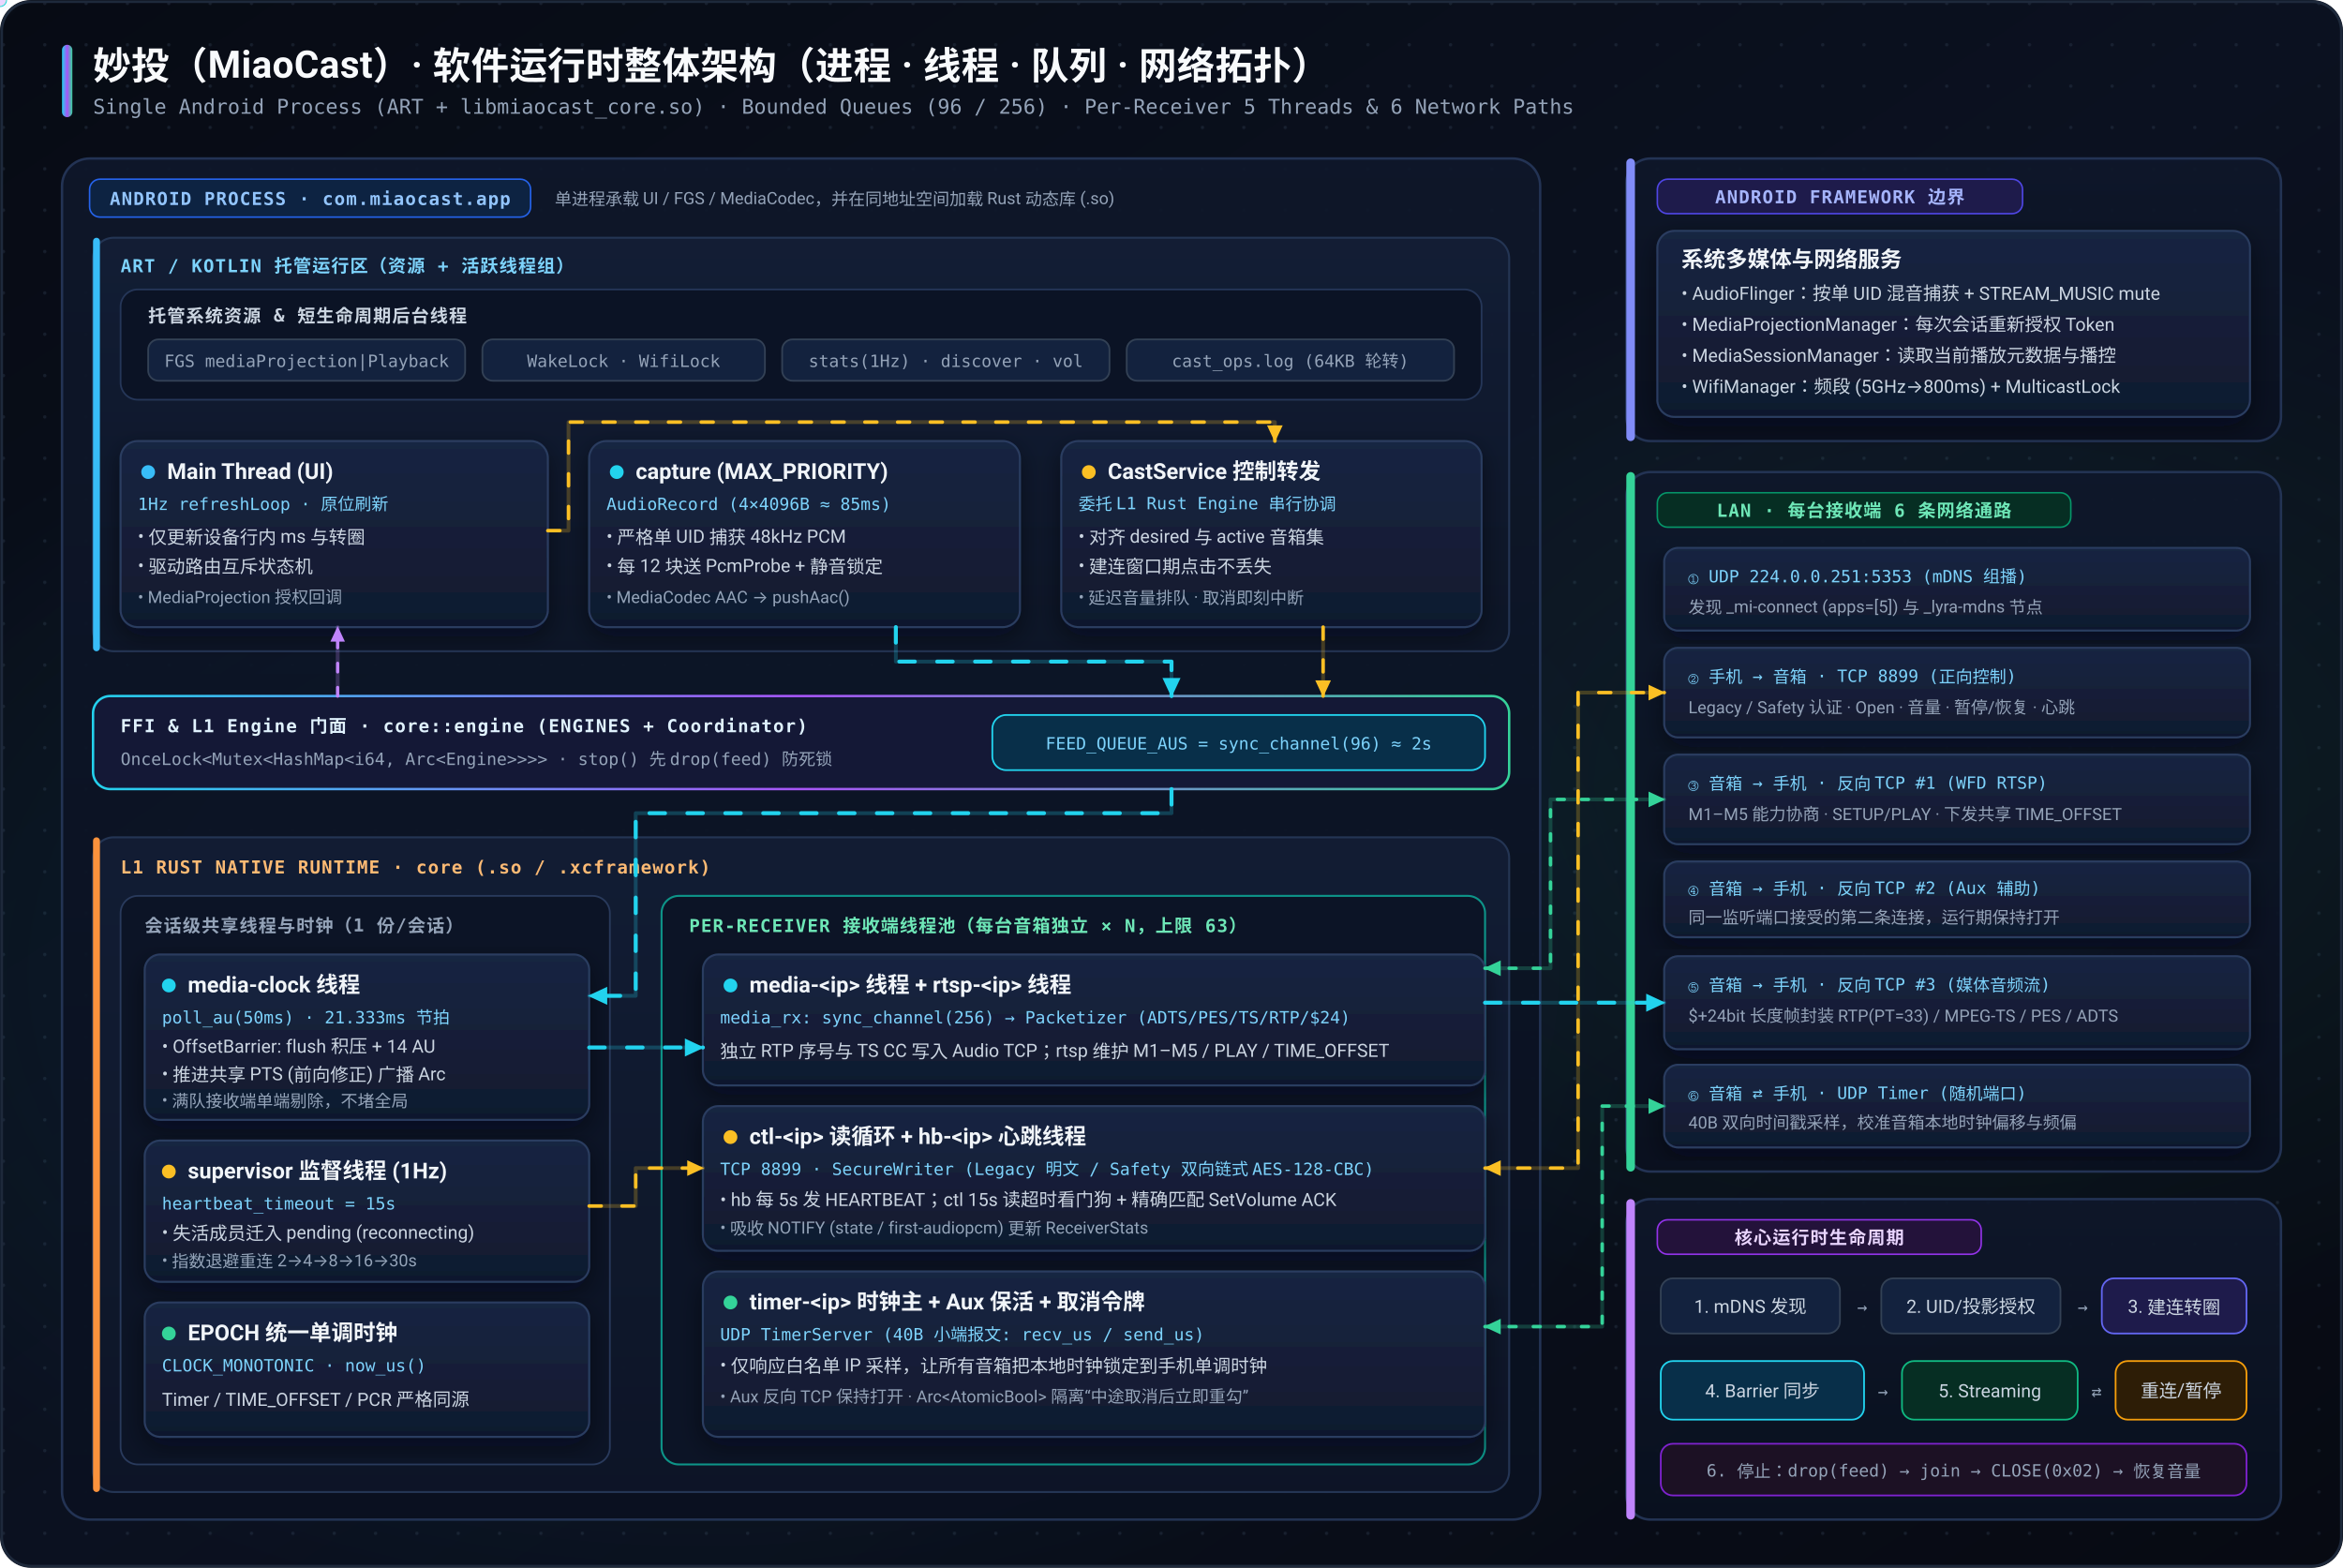
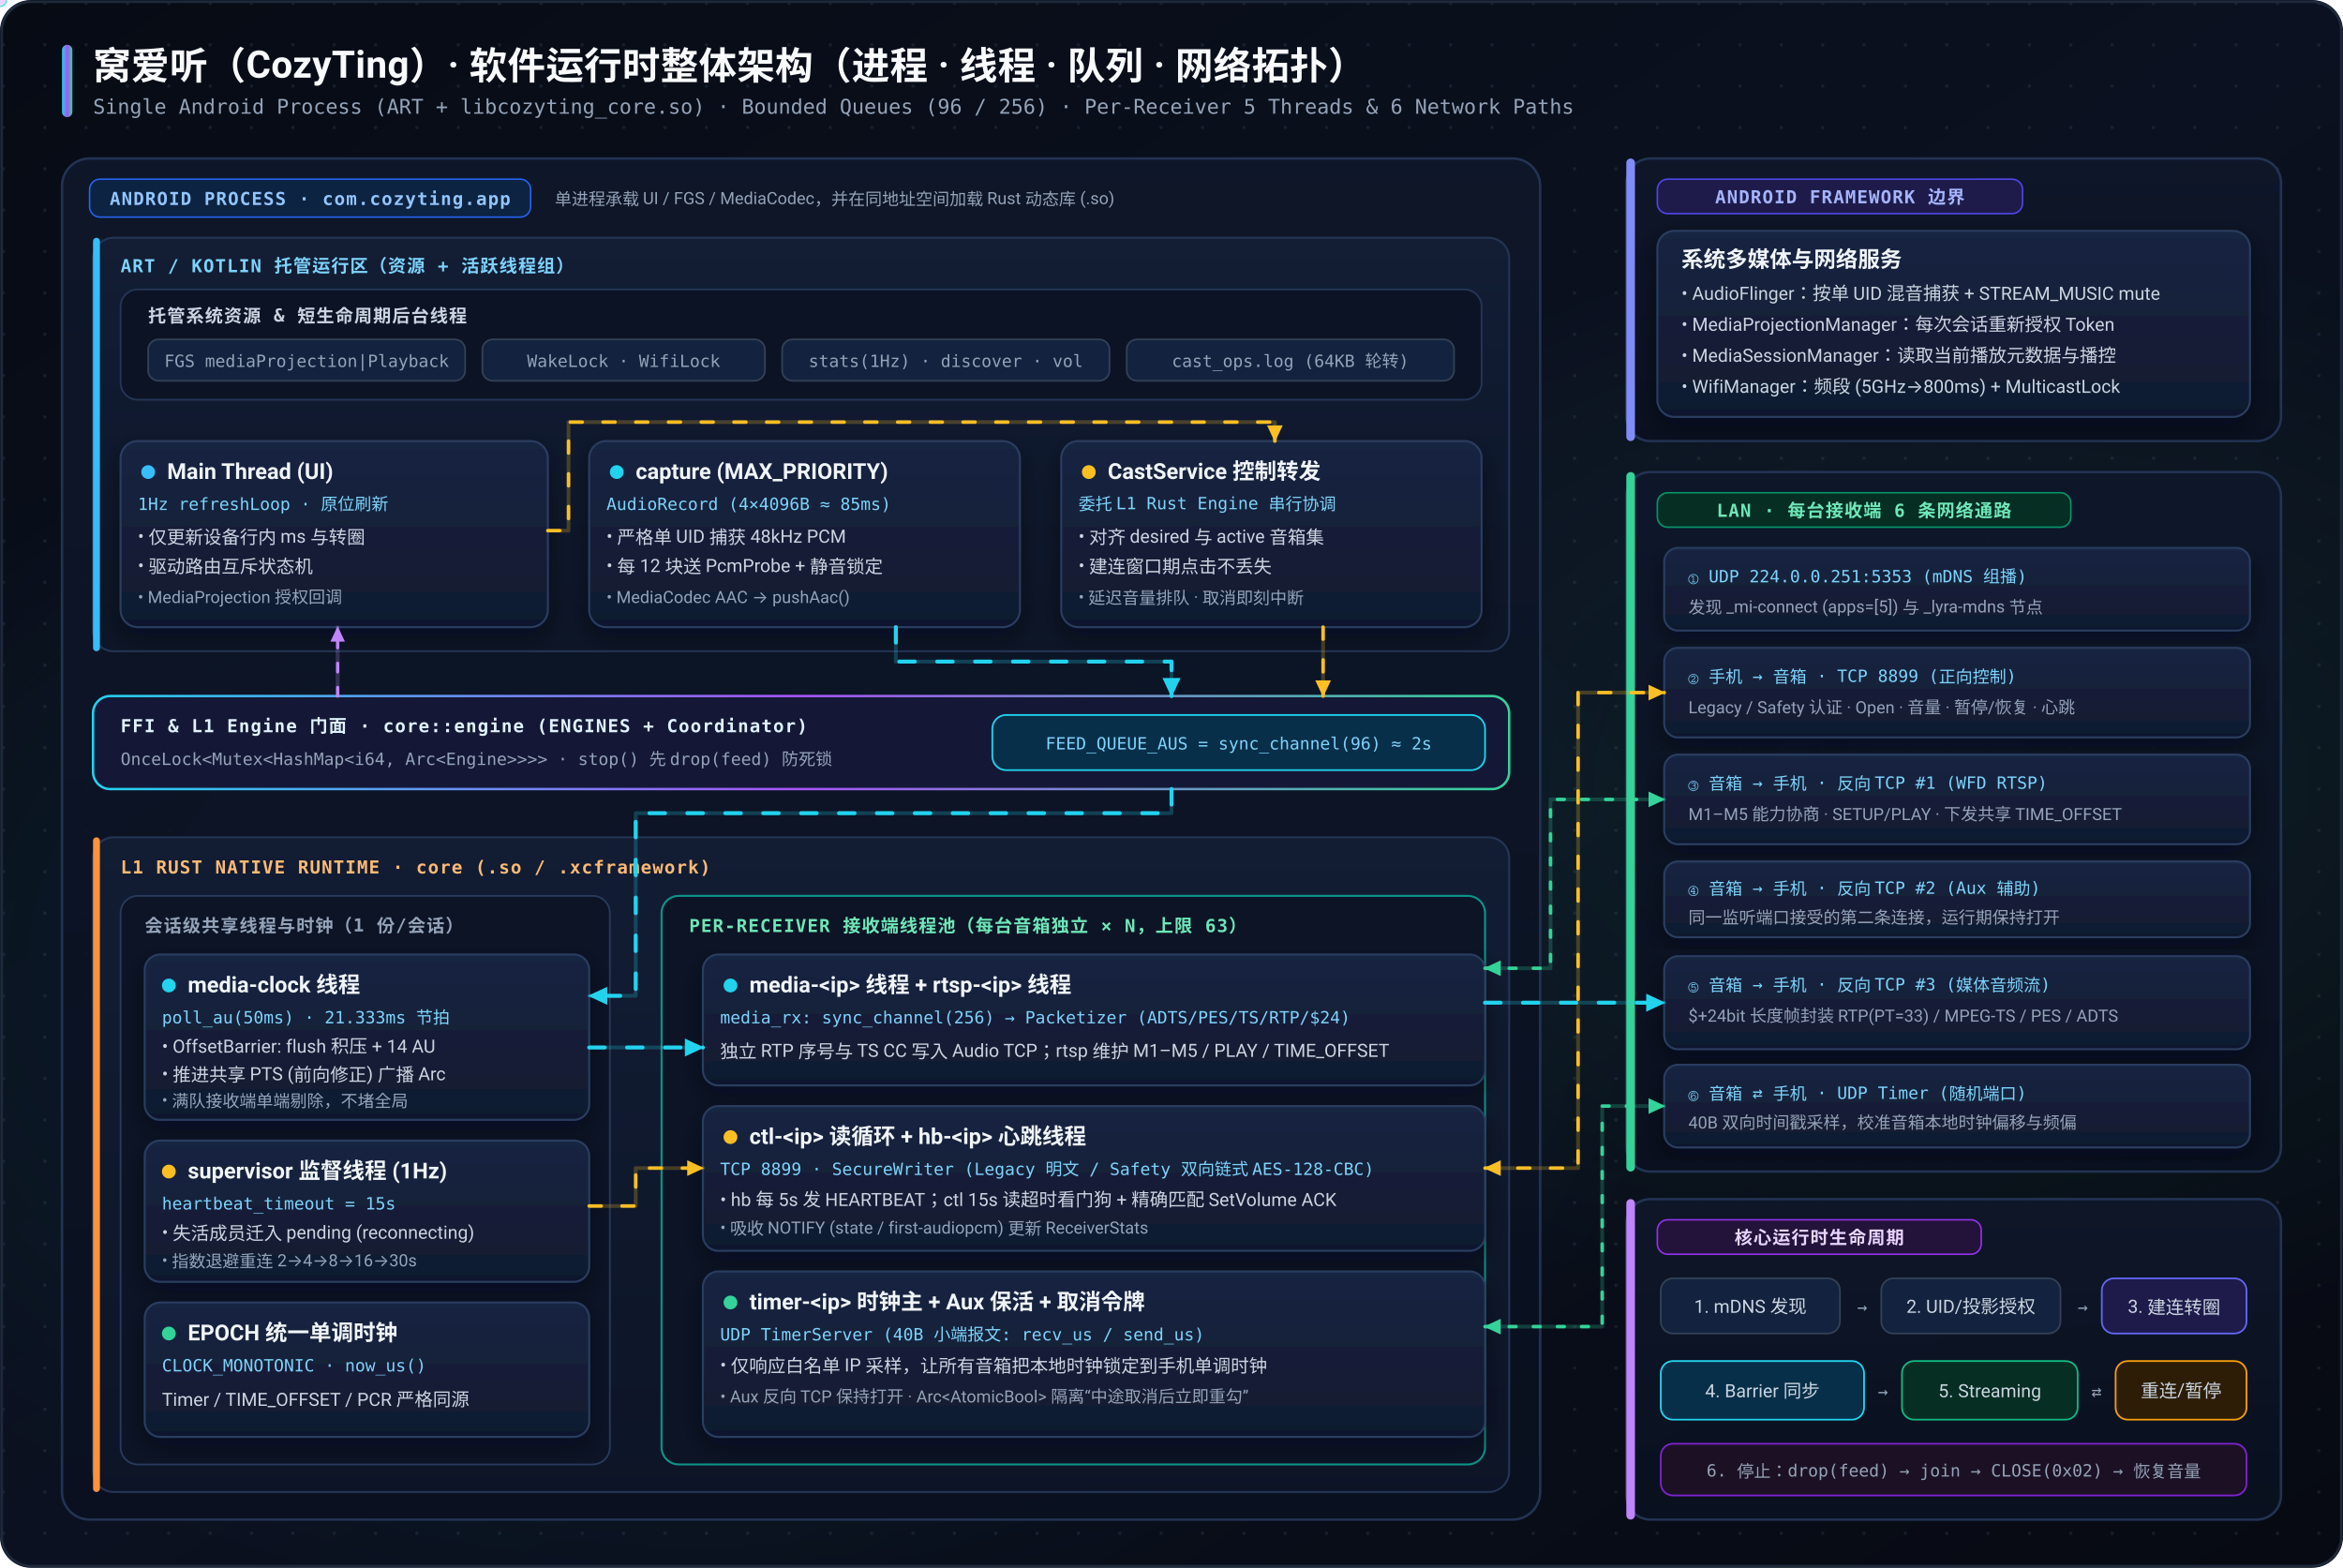
<svg xmlns="http://www.w3.org/2000/svg" viewBox="0 0 1360 910" width="1360" height="910" role="img" aria-labelledby="rt-title rt-desc">
  <defs>
    <linearGradient id="rt-bg" x1="0%" y1="0%" x2="100%" y2="100%">
      <stop offset="0%" stop-color="#070b14" />
      <stop offset="50%" stop-color="#0b1120" />
      <stop offset="100%" stop-color="#070a12" />
    </linearGradient>
    <linearGradient id="proc-surface" x1="0%" y1="0%" x2="0%" y2="100%">
      <stop offset="0%" stop-color="#0e172a" stop-opacity="0.92" />
      <stop offset="100%" stop-color="#09101f" stop-opacity="0.95" />
    </linearGradient>
    <linearGradient id="zone-surface" x1="0%" y1="0%" x2="0%" y2="100%">
      <stop offset="0%" stop-color="#131e36" stop-opacity="0.88" />
      <stop offset="100%" stop-color="#0d1527" stop-opacity="0.92" />
    </linearGradient>
    <linearGradient id="node-card" x1="0%" y1="0%" x2="0%" y2="100%">
      <stop offset="0%" stop-color="#182542" />
      <stop offset="100%" stop-color="#10192e" />
    </linearGradient>
    <linearGradient id="jni-bar" x1="0%" y1="0%" x2="100%" y2="0%">
      <stop offset="0%" stop-color="#22d3ee" />
      <stop offset="50%" stop-color="#a855f7" />
      <stop offset="100%" stop-color="#34d399" />
    </linearGradient>
    <radialGradient id="rt-glow-1" cx="30%" cy="62%" r="42%">
      <stop offset="0%" stop-color="#22d3ee" stop-opacity="0.11" />
      <stop offset="100%" stop-color="#22d3ee" stop-opacity="0" />
    </radialGradient>
    <radialGradient id="rt-glow-2" cx="84%" cy="50%" r="36%">
      <stop offset="0%" stop-color="#34d399" stop-opacity="0.09" />
      <stop offset="100%" stop-color="#34d399" stop-opacity="0" />
    </radialGradient>
    <pattern id="rt-grid" width="24" height="24" patternUnits="userSpaceOnUse">
      <circle cx="2" cy="2" r="1" fill="#334155" opacity="0.34" />
    </pattern>
    <filter id="rt-orb" x="-80%" y="-80%" width="260%" height="260%">
      <feGaussianBlur stdDeviation="3" result="b" />
      <feMerge>
        <feMergeNode in="b" />
        <feMergeNode in="SourceGraphic" />
      </feMerge>
    </filter>
    <filter id="rt-shadow" x="-6%" y="-10%" width="112%" height="126%">
      <feDropShadow dx="0" dy="5" stdDeviation="7" flood-color="#020617" flood-opacity="0.45" />
    </filter>
    <marker id="rt-arr-cyan" viewBox="0 0 10 10" refX="8" refY="5" markerWidth="6.5" markerHeight="6.5" orient="auto-start-reverse">
      <path d="M 1 1.5 L 8.5 5 L 1 8.5 z" fill="#22d3ee" />
    </marker>
    <marker id="rt-arr-amber" viewBox="0 0 10 10" refX="8" refY="5" markerWidth="6.5" markerHeight="6.5" orient="auto-start-reverse">
      <path d="M 1 1.5 L 8.5 5 L 1 8.5 z" fill="#fbbf24" />
    </marker>
    <marker id="rt-arr-emerald" viewBox="0 0 10 10" refX="8" refY="5" markerWidth="6.5" markerHeight="6.5" orient="auto-start-reverse">
      <path d="M 1 1.5 L 8.5 5 L 1 8.5 z" fill="#34d399" />
    </marker>
    <marker id="rt-arr-violet" viewBox="0 0 10 10" refX="8" refY="5" markerWidth="6.5" markerHeight="6.5" orient="auto-start-reverse">
      <path d="M 1 1.5 L 8.5 5 L 1 8.5 z" fill="#c084fc" />
    </marker>
    <path id="rp-cap-jni" d="M 520 364 L 520 384 L 680 384 L 680 404" />
    <path id="rp-jni-clk" d="M 680 458 L 680 472 L 369 472 L 369 578 L 342 578" />
    <path id="rp-clk-med" d="M 342 608 L 408 608" />
    <path id="rp-med-lan" d="M 862 582 L 966 582" />
    <path id="rp-ui-rec" d="M 318 308 L 330 308 L 330 245 L 740 245 L 740 256" />
    <path id="rp-rec-jni" d="M 768 364 L 768 404" />
    <path id="rp-ctl-lan" d="M 862 678 L 916 678 L 916 402 L 966 402" />
    <path id="rp-sup-rec" d="M 342 700 L 369 700 L 369 678 L 408 678" />
    <path id="rp-rtsp-lan" d="M 862 562 L 900 562 L 900 464 L 966 464" />
    <path id="rp-tmr-lan" d="M 862 770 L 930 770 L 930 642 L 966 642" />
    <path id="rp-stat-ui" d="M 196 404 L 196 364" />
    <style>
      .sans { font-family: -apple-system, BlinkMacSystemFont, "PingFang SC", "Hiragino Sans GB", "Microsoft YaHei", "Segoe UI", Roboto, sans-serif; }
      .mono { font-family: "SF Mono", ui-monospace, "Cascadia Code", Menlo, Consolas, monospace; }
      .title { font-size: 22px; font-weight: 700; fill: #f8fafc; letter-spacing: 0.2px; }
      .sub { font-size: 11.8px; fill: #94a3b8; }
      .proc-box { fill: url(#proc-surface); stroke: #233354; stroke-width: 1.4; }
      .zone-box { fill: url(#zone-surface); stroke: #243554; stroke-width: 1.15; }
      .node { fill: url(#node-card); stroke: #2b3c60; stroke-width: 1.15; filter: url(#rt-shadow); }
      .tag { font-size: 10.4px; font-weight: 700; letter-spacing: 0.6px; }
      .ntitle { font-size: 12.8px; font-weight: 700; fill: #f1f5f9; }
      .nmono { font-size: 9.8px; fill: #7dd3fc; }
      .nbody { font-size: 10.6px; fill: #cbd5e1; }
      .nmeta { font-size: 9.8px; fill: #94a3b8; }
      .wbase { fill: none; stroke-width: 2.2; stroke-linecap: round; stroke-linejoin: round; opacity: 0.24; }
      .wcyan { fill: none; stroke: #22d3ee; stroke-width: 2.3; stroke-linecap: round; stroke-linejoin: round; stroke-dasharray: 9 13; animation: rt-flow 1.3s linear infinite; }
      .wamber { fill: none; stroke: #fbbf24; stroke-width: 2; stroke-linecap: round; stroke-linejoin: round; stroke-dasharray: 7 12; animation: rt-flow 1.85s linear infinite; }
      .wemerald { fill: none; stroke: #34d399; stroke-width: 2; stroke-linecap: round; stroke-linejoin: round; stroke-dasharray: 4 10; animation: rt-flow 2.1s linear infinite; }
      .wviolet { fill: none; stroke: #c084fc; stroke-width: 1.85; stroke-linecap: round; stroke-linejoin: round; stroke-dasharray: 5 9; animation: rt-flow 2.2s linear infinite; }
      .hb-dot { animation: hb 1.6s ease-in-out infinite; }
      @keyframes rt-flow { from { stroke-dashoffset: 44; } to { stroke-dashoffset: 0; } }
      @keyframes hb { 0%, 100% { opacity: 0.35; } 50% { opacity: 1; } }
      @media (prefers-reduced-motion: reduce) {
        .wcyan, .wamber, .wemerald, .wviolet, .hb-dot { animation: none !important; }
      }
    </style>
  </defs>
  <rect width="1360" height="910" rx="18" fill="url(#rt-bg)" />
  <rect width="1360" height="910" rx="18" fill="url(#rt-grid)" />
  <rect width="1360" height="910" rx="18" fill="url(#rt-glow-1)" />
  <rect width="1360" height="910" rx="18" fill="url(#rt-glow-2)" />
  <rect x="1" y="1" width="1358" height="908" rx="17" fill="none" stroke="#1e293b" stroke-width="1.5" />
  <g transform="translate(36, 22)">
    <rect x="0" y="4" width="6" height="42" rx="3" fill="url(#jni-bar)" />
-     <text x="18" y="24" class="sans title">妙投（MiaoCast）· 软件运行时整体架构（进程 · 线程 · 队列 · 网络拓扑）</text>
-     <text x="18" y="44" class="mono sub">Single Android Process (ART + libmiaocast_core.so) · Bounded Queues (96 / 256) · Per-Receiver 5 Threads &amp; 6 Network Paths</text>
+     <text x="18" y="24" class="sans title">窝爱听（CozyTing）· 软件运行时整体架构（进程 · 线程 · 队列 · 网络拓扑）</text>
+     <text x="18" y="44" class="mono sub">Single Android Process (ART + libcozyting_core.so) · Bounded Queues (96 / 256) · Per-Receiver 5 Threads &amp; 6 Network Paths</text>
  </g>
  <g>
    <rect x="36" y="92" width="858" height="790" rx="16" class="proc-box" />
    <rect x="52" y="104" width="256" height="22" rx="6" fill="#0d2342" stroke="#2563eb" stroke-width="0.9" />
-     <text x="180" y="119" text-anchor="middle" class="mono tag" fill="#93c5fd">ANDROID PROCESS · com.miaocast.app</text>
+     <text x="180" y="119" text-anchor="middle" class="mono tag" fill="#93c5fd">ANDROID PROCESS · com.cozyting.app</text>
    <text x="322" y="119" class="sans nmeta">单进程承载 UI / FGS / MediaCodec，并在同地址空间加载 Rust 动态库 (.so)</text>
    <rect x="54" y="138" width="822" height="240" rx="12" class="zone-box" />
    <rect x="54" y="138" width="4" height="240" rx="2" fill="#38bdf8" />
    <text x="70" y="158" class="mono tag" fill="#7dd3fc">ART / KOTLIN 托管运行区（资源 + 活跃线程组）</text>
    <rect x="70" y="168" width="790" height="64" rx="10" fill="#0b1325" stroke="#253658" stroke-width="1" />
    <text x="86" y="187" class="mono tag" fill="#cbd5e1">托管系统资源 &amp; 短生命周期后台线程</text>
    <rect x="86" y="197" width="184" height="24" rx="6" fill="#13223e" stroke="#334155" />
    <text x="178" y="213" text-anchor="middle" class="mono nmeta" fill="#e2e8f0">FGS mediaProjection|Playback</text>
    <rect x="280" y="197" width="164" height="24" rx="6" fill="#13223e" stroke="#334155" />
    <text x="362" y="213" text-anchor="middle" class="mono nmeta" fill="#e2e8f0">WakeLock · WifiLock</text>
    <rect x="454" y="197" width="190" height="24" rx="6" fill="#13223e" stroke="#334155" />
    <text x="549" y="213" text-anchor="middle" class="mono nmeta" fill="#e2e8f0">stats(1Hz) · discover · vol</text>
    <rect x="654" y="197" width="190" height="24" rx="6" fill="#13223e" stroke="#334155" />
    <text x="749" y="213" text-anchor="middle" class="mono nmeta" fill="#e2e8f0">cast_ops.log (64KB 轮转)</text>
    <rect x="70" y="256" width="248" height="108" rx="10" class="node" />
    <circle cx="86" cy="274" r="4" fill="#38bdf8" />
    <text x="97" y="278" class="sans ntitle">Main Thread (UI)</text>
    <text x="80" y="296" class="mono nmono">1Hz refreshLoop · 原位刷新</text>
    <text x="80" y="315" class="sans nbody">• 仅更新设备行内 ms 与转圈</text>
    <text x="80" y="332" class="sans nbody">• 驱动路由互斥状态机</text>
    <text x="80" y="350" class="sans nmeta">• MediaProjection 授权回调</text>
    <rect x="342" y="256" width="250" height="108" rx="10" class="node" stroke="#0891b2" />
    <circle cx="358" cy="274" r="4" fill="#22d3ee" class="hb-dot" />
    <text x="369" y="278" class="sans ntitle">capture (MAX_PRIORITY)</text>
    <text x="352" y="296" class="mono nmono">AudioRecord (4×4096B ≈ 85ms)</text>
    <text x="352" y="315" class="sans nbody">• 严格单 UID 捕获 48kHz PCM</text>
    <text x="352" y="332" class="sans nbody">• 每 12 块送 PcmProbe + 静音锁定</text>
    <text x="352" y="350" class="sans nmeta">• MediaCodec AAC → pushAac()</text>
    <rect x="616" y="256" width="244" height="108" rx="10" class="node" stroke="#b45309" />
    <circle cx="632" cy="274" r="4" fill="#fbbf24" />
    <text x="643" y="278" class="sans ntitle">CastService 控制转发</text>
    <text x="626" y="296" class="mono nmono">委托 L1 Rust Engine 串行协调</text>
    <text x="626" y="315" class="sans nbody">• 对齐 desired 与 active 音箱集</text>
    <text x="626" y="332" class="sans nbody">• 建连窗口期点击不丢失</text>
    <text x="626" y="350" class="sans nmeta">• 延迟音量排队 · 取消即刻中断</text>
    <rect x="54" y="404" width="822" height="54" rx="10" fill="#141836" stroke="url(#jni-bar)" stroke-width="1.4" />
    <text x="70" y="425" class="mono tag" fill="#e0f2fe">FFI &amp; L1 Engine 门面 · core::engine (ENGINES + Coordinator)</text>
    <text x="70" y="444" class="mono nmeta">OnceLock&lt;Mutex&lt;HashMap&lt;i64, Arc&lt;Engine&gt;&gt;&gt;&gt; · stop() 先 drop(feed) 防死锁</text>
    <rect x="576" y="415" width="286" height="32" rx="8" fill="#082f49" stroke="#22d3ee" stroke-width="1" />
    <text x="719" y="435" text-anchor="middle" class="mono nmono" fill="#67e8f9">FEED_QUEUE_AUS = sync_channel(96) ≈ 2s</text>
    <rect x="54" y="486" width="822" height="380" rx="12" class="zone-box" />
    <rect x="54" y="486" width="4" height="380" rx="2" fill="#fb923c" />
    <text x="70" y="507" class="mono tag" fill="#fdba74">L1 RUST NATIVE RUNTIME · core (.so / .xcframework)</text>
    <rect x="70" y="520" width="284" height="330" rx="10" fill="#0c1426" stroke="#293a5c" stroke-width="1" />
    <text x="84" y="541" class="mono tag" fill="#94a3b8">会话级共享线程与时钟（1 份/会话）</text>
    <rect x="84" y="554" width="258" height="96" rx="9" class="node" stroke="#0891b2" />
    <circle cx="98" cy="572" r="4" fill="#22d3ee" class="hb-dot" />
    <text x="109" y="576" class="sans ntitle">media-clock 线程</text>
    <text x="94" y="594" class="mono nmono">poll_au(50ms) · 21.333ms 节拍</text>
    <text x="94" y="611" class="sans nbody">• OffsetBarrier: flush 积压 + 14 AU</text>
    <text x="94" y="627" class="sans nbody">• 推进共享 PTS (前向修正) 广播 Arc</text>
    <text x="94" y="642" class="sans nmeta">• 满队接收端单端剔除，不堵全局</text>
    <rect x="84" y="662" width="258" height="82" rx="9" class="node" stroke="#b45309" />
    <circle cx="98" cy="680" r="4" fill="#fbbf24" />
    <text x="109" y="684" class="sans ntitle">supervisor 监督线程 (1Hz)</text>
    <text x="94" y="702" class="mono nmono">heartbeat_timeout = 15s</text>
    <text x="94" y="719" class="sans nbody">• 失活成员迁入 pending (reconnecting)</text>
    <text x="94" y="735" class="sans nmeta">• 指数退避重连 2→4→8→16→30s</text>
    <rect x="84" y="756" width="258" height="78" rx="9" class="node" stroke="#059669" />
    <circle cx="98" cy="774" r="4" fill="#34d399" />
    <text x="109" y="778" class="sans ntitle">EPOCH 统一单调时钟</text>
    <text x="94" y="796" class="mono nmono">CLOCK_MONOTONIC · now_us()</text>
    <text x="94" y="816" class="sans nbody">Timer / TIME_OFFSET / PCR 严格同源</text>
    <rect x="384" y="520" width="478" height="330" rx="10" fill="#0c1426" stroke="#0d9488" stroke-width="1.15" />
    <text x="400" y="541" class="mono tag" fill="#6ee7b7">PER-RECEIVER 接收端线程池（每台音箱独立 × N，上限 63）</text>
    <rect x="408" y="554" width="454" height="76" rx="9" class="node" stroke="#0891b2" />
    <circle cx="424" cy="572" r="4" fill="#22d3ee" class="hb-dot" />
    <text x="435" y="576" class="sans ntitle">media-&lt;ip&gt; 线程 + rtsp-&lt;ip&gt; 线程</text>
    <text x="418" y="594" class="mono nmono">media_rx: sync_channel(256) → Packetizer (ADTS/PES/TS/RTP/$24)</text>
    <text x="418" y="614" class="sans nbody">独立 RTP 序号与 TS CC 写入 Audio TCP；rtsp 维护 M1–M5 / PLAY / TIME_OFFSET</text>
    <rect x="408" y="642" width="454" height="84" rx="9" class="node" stroke="#b45309" />
    <circle cx="424" cy="660" r="4" fill="#fbbf24" class="hb-dot" />
    <text x="435" y="664" class="sans ntitle">ctl-&lt;ip&gt; 读循环 + hb-&lt;ip&gt; 心跳线程</text>
    <text x="418" y="682" class="mono nmono">TCP 8899 · SecureWriter (Legacy 明文 / Safety 双向链式 AES-128-CBC)</text>
    <text x="418" y="700" class="sans nbody">• hb 每 5s 发 HEARTBEAT；ctl 15s 读超时看门狗 + 精确匹配 SetVolume ACK</text>
    <text x="418" y="716" class="sans nmeta">• 吸收 NOTIFY (state / first-audiopcm) 更新 ReceiverStats</text>
    <rect x="408" y="738" width="454" height="96" rx="9" class="node" stroke="#059669" />
    <circle cx="424" cy="756" r="4" fill="#34d399" class="hb-dot" />
    <text x="435" y="760" class="sans ntitle">timer-&lt;ip&gt; 时钟主 + Aux 保活 + 取消令牌</text>
    <text x="418" y="778" class="mono nmono">UDP TimerServer (40B 小端报文: recv_us / send_us)</text>
    <text x="418" y="796" class="sans nbody">• 仅响应白名单 IP 采样，让所有音箱把本地时钟锁定到手机单调时钟</text>
    <text x="418" y="814" class="sans nmeta">• Aux 反向 TCP 保持打开 · Arc&lt;AtomicBool&gt; 隔离“中途取消后立即重勾”</text>
  </g>
  <g>
    <rect x="944" y="92" width="380" height="164" rx="14" class="proc-box" />
    <rect x="944" y="92" width="5" height="164" rx="2.5" fill="#818cf8" />
    <rect x="962" y="104" width="212" height="20" rx="6" fill="#1e1b4b" stroke="#4f46e5" stroke-width="0.9" />
    <text x="1068" y="118" text-anchor="middle" class="mono tag" fill="#a5b4fc">ANDROID FRAMEWORK 边界</text>
    <rect x="962" y="134" width="344" height="108" rx="10" class="node" />
    <text x="976" y="155" class="sans ntitle">系统多媒体与网络服务</text>
    <text x="976" y="174" class="sans nbody">• AudioFlinger：按单 UID 混音捕获 + STREAM_MUSIC mute</text>
    <text x="976" y="192" class="sans nbody">• MediaProjectionManager：每次会话重新授权 Token</text>
    <text x="976" y="210" class="sans nbody">• MediaSessionManager：读取当前播放元数据与播控</text>
    <text x="976" y="228" class="sans nbody">• WifiManager：频段 (5GHz→800ms) + MulticastLock</text>
    <rect x="944" y="274" width="380" height="406" rx="14" class="proc-box" />
    <rect x="944" y="274" width="5" height="406" rx="2.5" fill="#34d399" />
    <rect x="962" y="286" width="240" height="20" rx="6" fill="#062e23" stroke="#059669" stroke-width="0.9" />
    <text x="1082" y="300" text-anchor="middle" class="mono tag" fill="#6ee7b7">LAN · 每台接收端 6 条网络通路</text>
    <rect x="966" y="318" width="340" height="48" rx="8" class="node" stroke="#7e22ce" />
    <text x="980" y="338" class="mono nmono" fill="#e9d5ff">① UDP 224.0.0.251:5353 (mDNS 组播)</text>
    <text x="980" y="356" class="sans nmeta">发现 _mi-connect (apps=[5]) 与 _lyra-mdns 节点</text>
    <rect x="966" y="376" width="340" height="52" rx="8" class="node" stroke="#b45309" />
    <text x="980" y="396" class="mono nmono" fill="#fde68a">② 手机 → 音箱 · TCP 8899 (正向控制)</text>
    <text x="980" y="414" class="sans nmeta">Legacy / Safety 认证 · Open · 音量 · 暂停/恢复 · 心跳</text>
    <rect x="966" y="438" width="340" height="52" rx="8" class="node" stroke="#059669" />
    <text x="980" y="458" class="mono nmono" fill="#6ee7b7">③ 音箱 → 手机 · 反向 TCP #1 (WFD RTSP)</text>
    <text x="980" y="476" class="sans nmeta">M1–M5 能力协商 · SETUP/PLAY · 下发共享 TIME_OFFSET</text>
    <rect x="966" y="500" width="340" height="44" rx="8" class="node" />
    <text x="980" y="519" class="mono nmono" fill="#cbd5e1">④ 音箱 → 手机 · 反向 TCP #2 (Aux 辅助)</text>
    <text x="980" y="536" class="sans nmeta">同一监听端口接受的第二条连接，运行期保持打开</text>
    <rect x="966" y="555" width="340" height="54" rx="8" class="node" stroke="#0891b2" />
    <text x="980" y="575" class="mono nmono" fill="#67e8f9">⑤ 音箱 → 手机 · 反向 TCP #3 (媒体音频流)</text>
    <text x="980" y="593" class="sans nmeta">$+24bit 长度帧封装 RTP(PT=33) / MPEG-TS / PES / ADTS</text>
    <rect x="966" y="618" width="340" height="48" rx="8" class="node" stroke="#059669" />
    <text x="980" y="638" class="mono nmono" fill="#6ee7b7">⑥ 音箱 ⇄ 手机 · UDP Timer (随机端口)</text>
    <text x="980" y="655" class="sans nmeta">40B 双向时间戳采样，校准音箱本地时钟偏移与频偏</text>
    <rect x="944" y="696" width="380" height="186" rx="14" class="proc-box" />
    <rect x="944" y="696" width="5" height="186" rx="2.5" fill="#c084fc" />
    <rect x="962" y="708" width="188" height="20" rx="6" fill="#23123a" stroke="#9333ea" stroke-width="0.9" />
    <text x="1056" y="722" text-anchor="middle" class="mono tag" fill="#e9d5ff">核心运行时生命周期</text>
    <g transform="translate(964, 742)">
      <rect x="0" y="0" width="104" height="32" rx="7" fill="#13223e" stroke="#334155" />
      <text x="52" y="20" text-anchor="middle" class="sans nbody">1. mDNS 发现</text>
      <text x="114" y="20" class="mono nmeta">→</text>
      <rect x="128" y="0" width="104" height="32" rx="7" fill="#13223e" stroke="#334155" />
      <text x="180" y="20" text-anchor="middle" class="sans nbody">2. UID/投影授权</text>
      <text x="242" y="20" class="mono nmeta">→</text>
      <rect x="256" y="0" width="84" height="32" rx="7" fill="#1e1b4b" stroke="#6366f1" />
      <text x="298" y="20" text-anchor="middle" class="sans nbody">3. 建连转圈</text>
      <rect x="0" y="48" width="118" height="34" rx="7" fill="#082f49" stroke="#22d3ee" />
      <text x="59" y="69" text-anchor="middle" class="sans nbody" fill="#e0f2fe">4. Barrier 同步</text>
      <text x="126" y="69" class="mono nmeta">→</text>
      <rect x="140" y="48" width="102" height="34" rx="7" fill="#062e23" stroke="#10b981" />
      <text x="191" y="69" text-anchor="middle" class="sans nbody" fill="#d1fae5">5. Streaming</text>
      <text x="250" y="69" class="mono nmeta">⇄</text>
      <rect x="264" y="48" width="76" height="34" rx="7" fill="#2d1d06" stroke="#f59e0b" />
      <text x="302" y="69" text-anchor="middle" class="sans nbody" fill="#fef3c7">重连/暂停</text>
      <rect x="0" y="96" width="340" height="30" rx="7" fill="#1c1124" stroke="#7e22ce" />
      <text x="170" y="115" text-anchor="middle" class="mono nmeta" fill="#e9d5ff">6. 停止：drop(feed) → join → CLOSE(0x02) → 恢复音量</text>
    </g>
  </g>
  <g class="wbase">
    <use href="#rp-cap-jni" stroke="#22d3ee" />
    <use href="#rp-jni-clk" stroke="#22d3ee" />
    <use href="#rp-clk-med" stroke="#22d3ee" />
    <use href="#rp-med-lan" stroke="#22d3ee" />
    <use href="#rp-ui-rec" stroke="#fbbf24" />
    <use href="#rp-rec-jni" stroke="#fbbf24" />
    <use href="#rp-ctl-lan" stroke="#fbbf24" />
    <use href="#rp-sup-rec" stroke="#fbbf24" />
    <use href="#rp-rtsp-lan" stroke="#34d399" />
    <use href="#rp-tmr-lan" stroke="#34d399" />
    <use href="#rp-stat-ui" stroke="#c084fc" />
  </g>
  <g>
    <use href="#rp-cap-jni" class="wcyan" marker-end="url(#rt-arr-cyan)" />
    <use href="#rp-jni-clk" class="wcyan" marker-end="url(#rt-arr-cyan)" />
    <use href="#rp-clk-med" class="wcyan" marker-end="url(#rt-arr-cyan)" />
    <use href="#rp-med-lan" class="wcyan" marker-end="url(#rt-arr-cyan)" />
    <use href="#rp-ui-rec" class="wamber" marker-end="url(#rt-arr-amber)" />
    <use href="#rp-rec-jni" class="wamber" marker-end="url(#rt-arr-amber)" />
    <use href="#rp-ctl-lan" class="wamber" marker-start="url(#rt-arr-amber)" marker-end="url(#rt-arr-amber)" />
    <use href="#rp-sup-rec" class="wamber" marker-end="url(#rt-arr-amber)" />
    <use href="#rp-rtsp-lan" class="wemerald" marker-start="url(#rt-arr-emerald)" marker-end="url(#rt-arr-emerald)" />
    <use href="#rp-tmr-lan" class="wemerald" marker-start="url(#rt-arr-emerald)" marker-end="url(#rt-arr-emerald)" />
    <use href="#rp-stat-ui" class="wviolet" marker-end="url(#rt-arr-violet)" />
  </g>
  <g filter="url(#rt-orb)">
    <circle r="3.8" fill="#67e8f9">
      <animateMotion dur="1.4s" repeatCount="indefinite">
        <mpath href="#rp-cap-jni" />
      </animateMotion>
    </circle>
    <circle r="3.8" fill="#67e8f9">
      <animateMotion dur="1.8s" repeatCount="indefinite">
        <mpath href="#rp-jni-clk" />
      </animateMotion>
    </circle>
    <circle r="3.5" fill="#67e8f9">
      <animateMotion dur="0.9s" repeatCount="indefinite">
        <mpath href="#rp-clk-med" />
      </animateMotion>
    </circle>
    <circle r="4.1" fill="#22d3ee">
      <animateMotion dur="1.1s" repeatCount="indefinite">
        <mpath href="#rp-med-lan" />
      </animateMotion>
    </circle>
    <circle r="3.5" fill="#fde68a">
      <animateMotion dur="2.1s" repeatCount="indefinite">
        <mpath href="#rp-ctl-lan" />
      </animateMotion>
    </circle>
    <circle r="3.5" fill="#6ee7b7">
      <animateMotion dur="1.8s" repeatCount="indefinite">
        <mpath href="#rp-rtsp-lan" />
      </animateMotion>
    </circle>
    <circle r="3.5" fill="#6ee7b7">
      <animateMotion dur="2.0s" repeatCount="indefinite">
        <mpath href="#rp-tmr-lan" />
      </animateMotion>
    </circle>
    <circle r="3.4" fill="#e9d5ff">
      <animateMotion dur="1.6s" repeatCount="indefinite">
        <mpath href="#rp-stat-ui" />
      </animateMotion>
    </circle>
  </g>
</svg>
